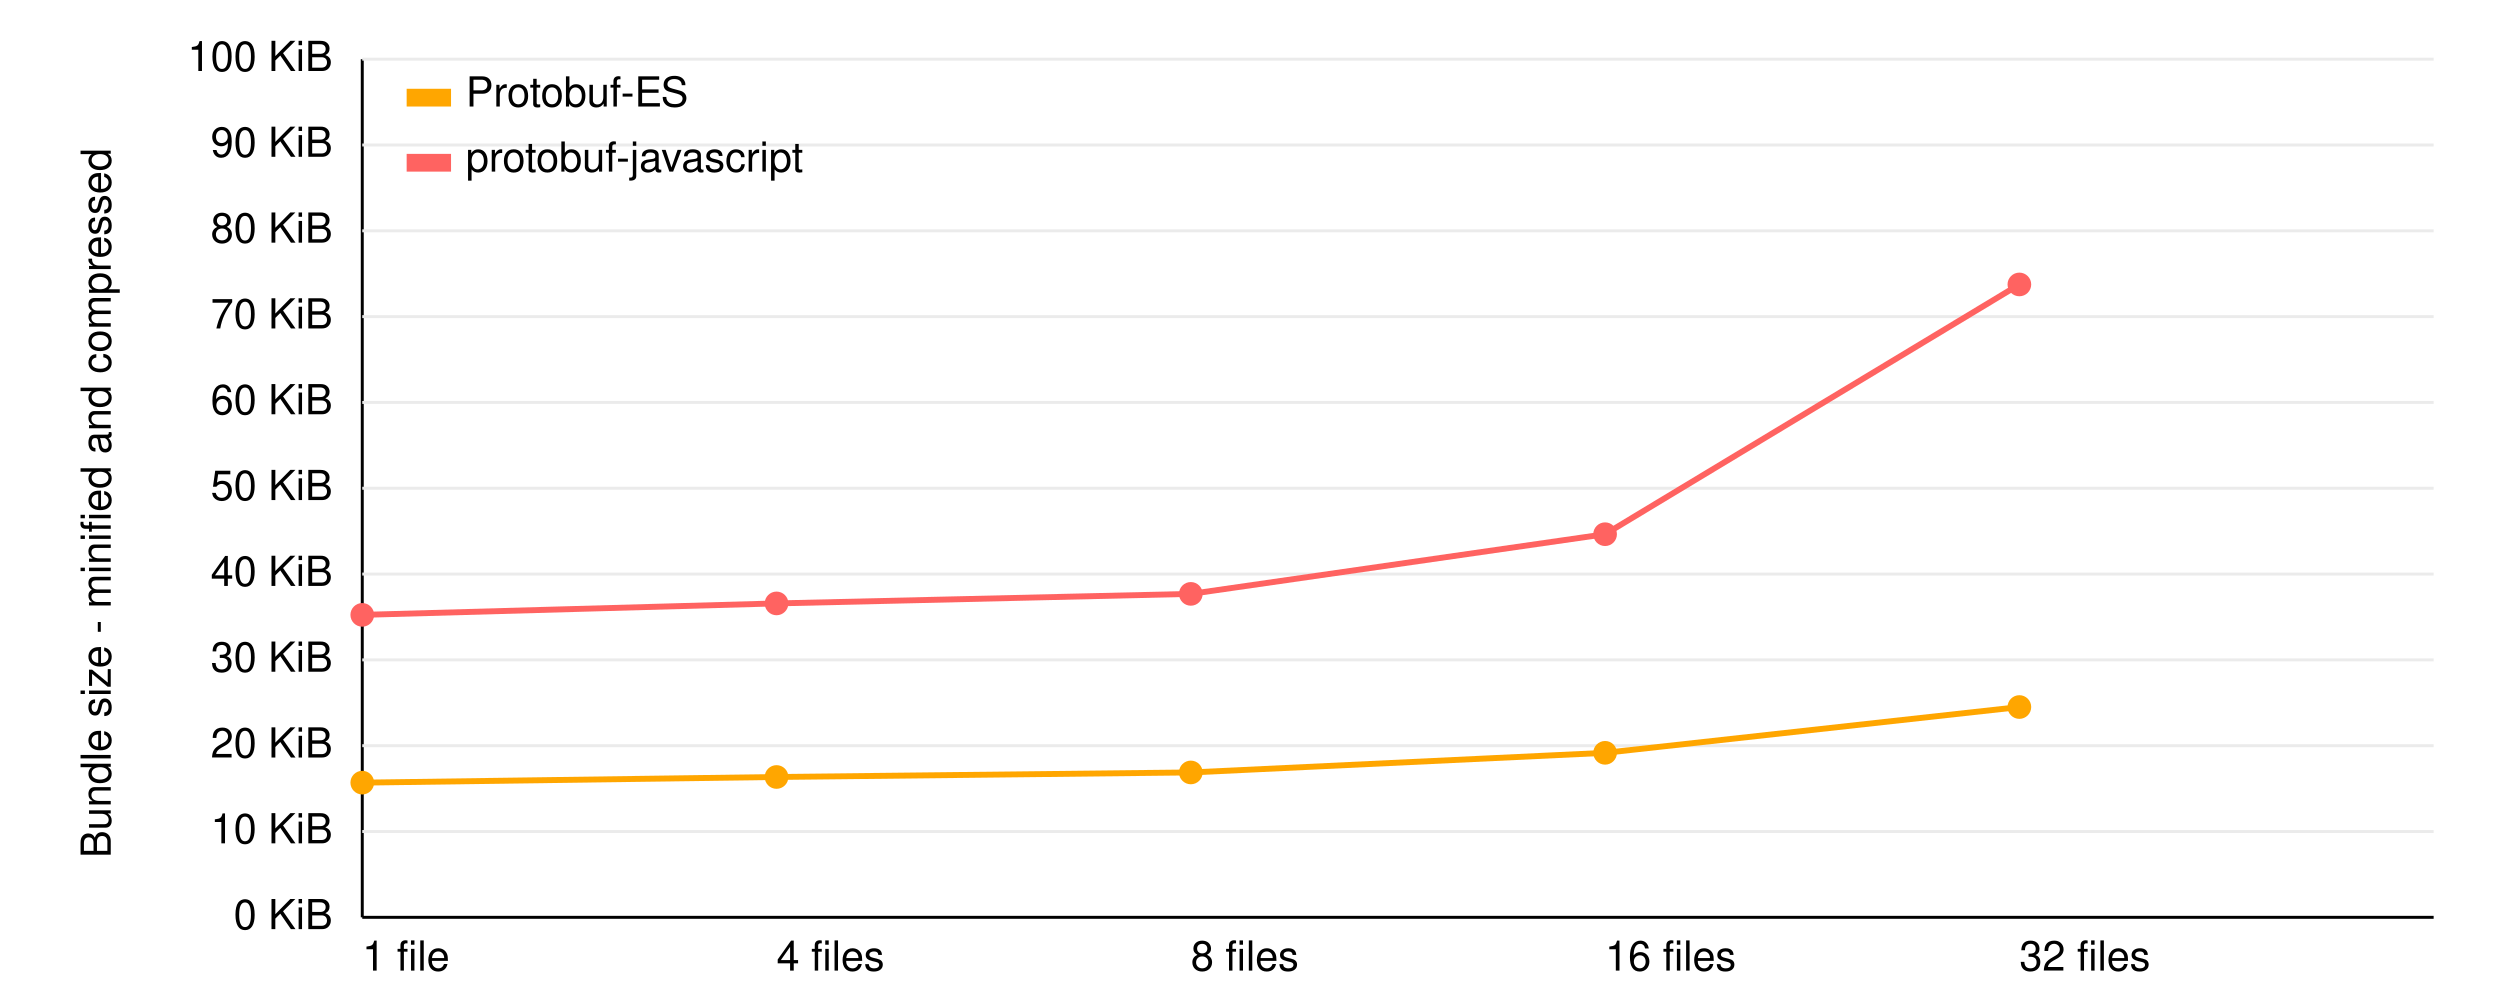
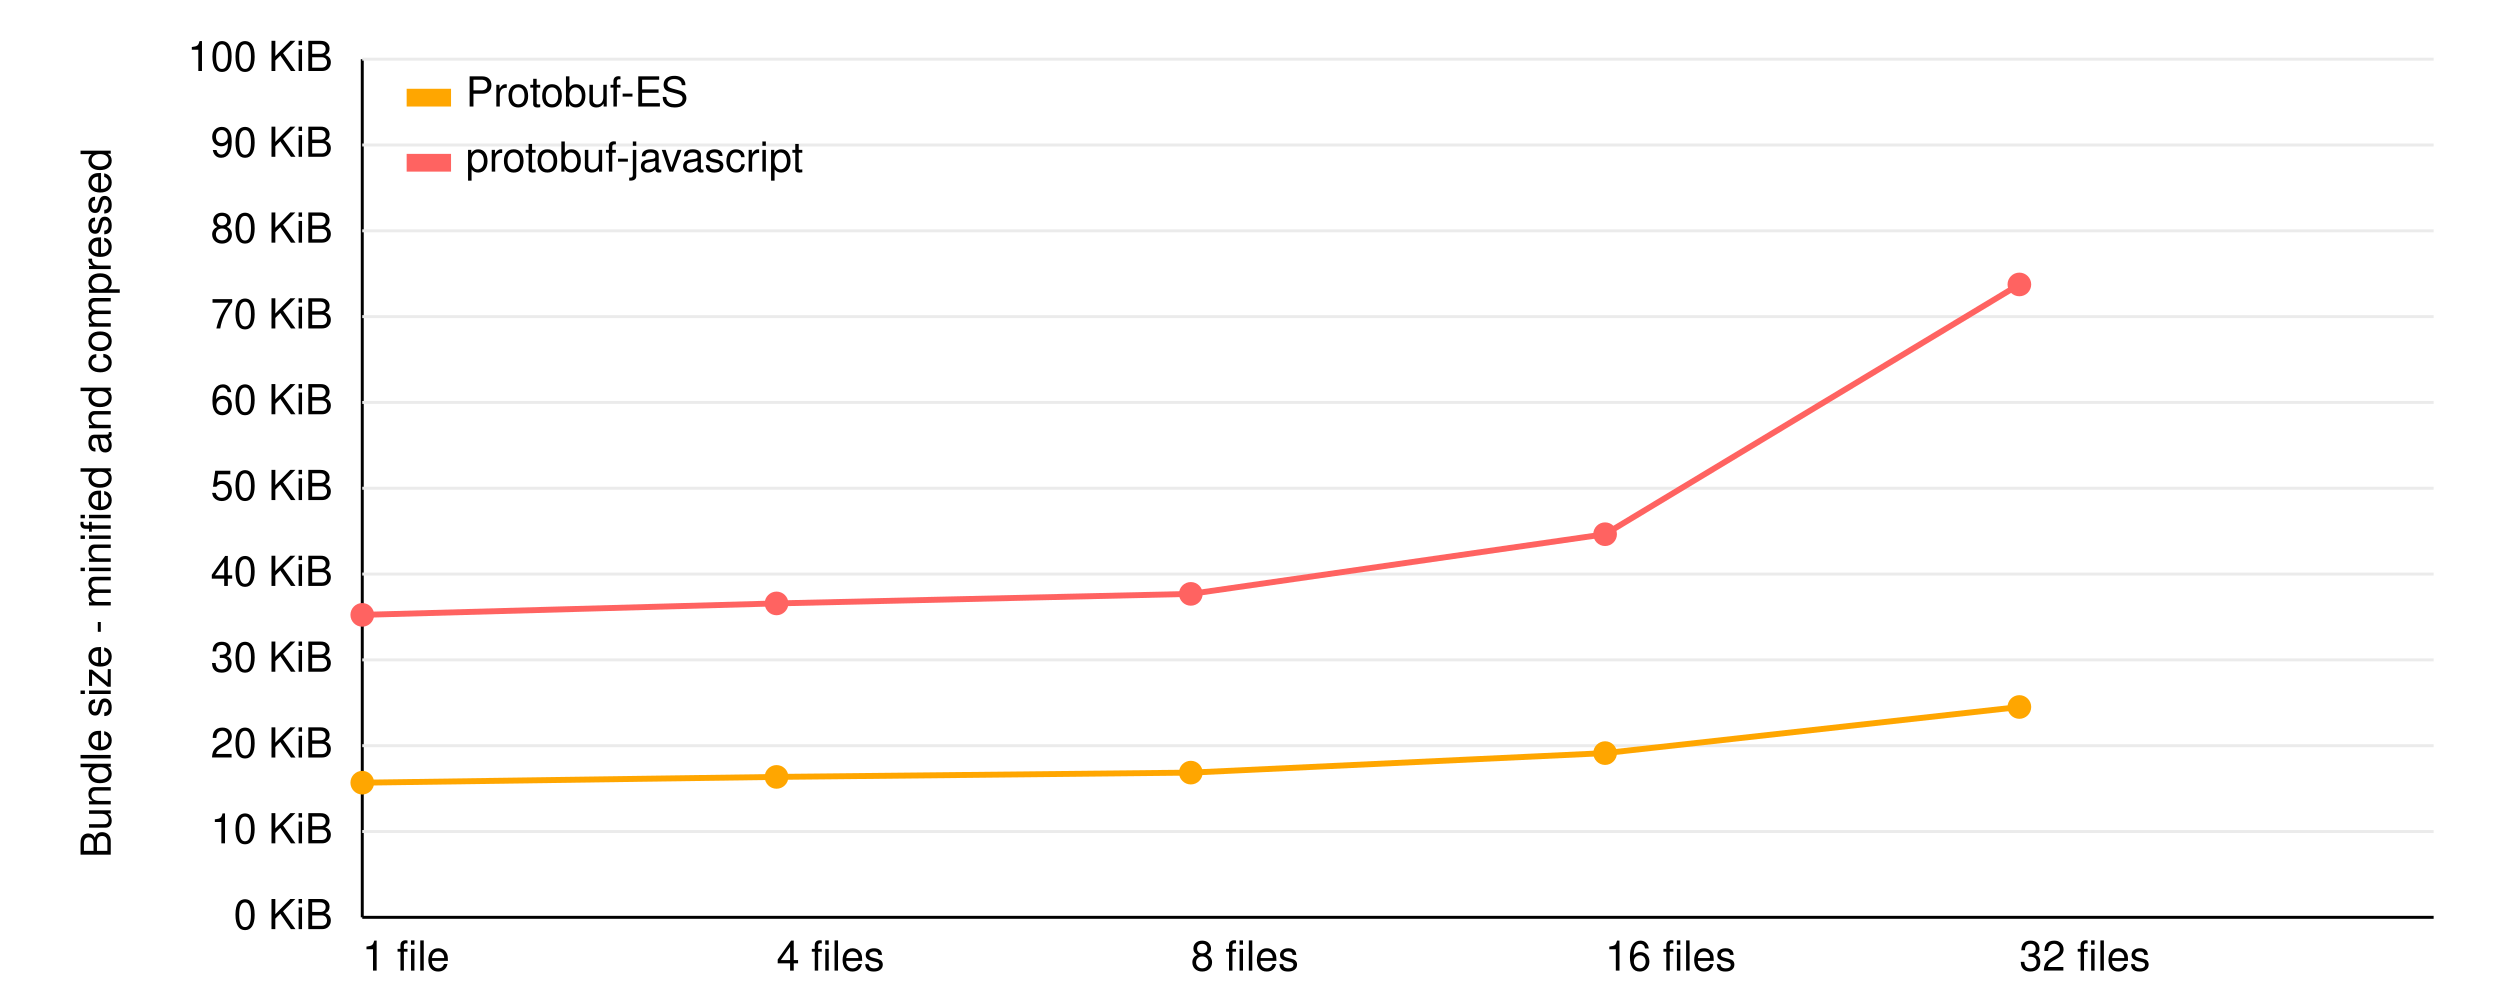
<svg xmlns="http://www.w3.org/2000/svg" version="1.1" width="820px" height="330px" viewBox="0 0 820 340" class="chart">
  <style>
      
      text {
        font: 14px Verdana, Helvetica, Arial, sans-serif;
      }
      
    </style>
  <g transform="translate(110,310)">
    <line y1="0" x2="700" stroke="black" />
    <text x="0" y="18" text-anchor="start">1 file</text>
    <text x="140" y="18" text-anchor="start">4 files</text>
    <text x="280" y="18" text-anchor="start">8 files</text>
    <text x="420" y="18" text-anchor="start">16 files</text>
    <text x="560" y="18" text-anchor="start">32 files</text>
  </g>
  <g transform="translate(110, 20)">
    <line x1="0" x2="0" y1="0" y2="290" stroke="black" />
    <g transform="rotate(-90), translate(-150,-85)">
      <text text-anchor="middle">Bundle size - minified and compressed</text>
    </g>
    <text x="-10" y="4" text-anchor="end">100 KiB</text>
    <line x1="0" x2="700" y1="0" y2="0" stroke="#ebebeb" />
    <text x="-10" y="33" text-anchor="end">90 KiB</text>
    <line x1="0" x2="700" y1="29" y2="29" stroke="#ebebeb" />
    <text x="-10" y="62" text-anchor="end">80 KiB</text>
    <line x1="0" x2="700" y1="58" y2="58" stroke="#ebebeb" />
    <text x="-10" y="91" text-anchor="end">70 KiB</text>
    <line x1="0" x2="700" y1="87" y2="87" stroke="#ebebeb" />
    <text x="-10" y="120" text-anchor="end">60 KiB</text>
    <line x1="0" x2="700" y1="116" y2="116" stroke="#ebebeb" />
    <text x="-10" y="149" text-anchor="end">50 KiB</text>
    <line x1="0" x2="700" y1="145" y2="145" stroke="#ebebeb" />
    <text x="-10" y="178" text-anchor="end">40 KiB</text>
    <line x1="0" x2="700" y1="174" y2="174" stroke="#ebebeb" />
    <text x="-10" y="207" text-anchor="end">30 KiB</text>
    <line x1="0" x2="700" y1="203" y2="203" stroke="#ebebeb" />
    <text x="-10" y="236" text-anchor="end">20 KiB</text>
    <line x1="0" x2="700" y1="232" y2="232" stroke="#ebebeb" />
    <text x="-10" y="265" text-anchor="end">10 KiB</text>
    <line x1="0" x2="700" y1="261" y2="261" stroke="#ebebeb" />
    <text x="-10" y="294" text-anchor="end">0 KiB</text>
  </g>
  <g transform="translate(110, 20)">
-     <polyline fill="none" stroke="#ffa600" stroke-width="2" points="0,244.486 140,242.575 280,241.04 420,234.407 560,218.933">
+     <polyline fill="none" stroke="#ffa600" stroke-width="2" points="0,244.501 140,242.549 280,241.099 420,234.504 560,218.919">
    </polyline>
-     <circle cx="0" cy="244.486" r="4" fill="#ffa600" />
-     <circle cx="140" cy="242.575" r="4" fill="#ffa600" />
-     <circle cx="280" cy="241.04" r="4" fill="#ffa600" />
-     <circle cx="420" cy="234.407" r="4" fill="#ffa600" />
-     <circle cx="560" cy="218.933" r="4" fill="#ffa600" />
+     <circle cx="0" cy="244.501" r="4" fill="#ffa600" />
+     <circle cx="140" cy="242.549" r="4" fill="#ffa600" />
+     <circle cx="280" cy="241.099" r="4" fill="#ffa600" />
+     <circle cx="420" cy="234.504" r="4" fill="#ffa600" />
+     <circle cx="560" cy="218.919" r="4" fill="#ffa600" />
  </g>
  <g transform="translate(110, 20)">
    <polyline fill="none" stroke="#ff6361" stroke-width="2" points="0,187.789 140,183.918 280,180.695 420,160.528 560,76.125">
    </polyline>
    <circle cx="0" cy="187.789" r="4" fill="#ff6361" />
    <circle cx="140" cy="183.918" r="4" fill="#ff6361" />
    <circle cx="280" cy="180.695" r="4" fill="#ff6361" />
    <circle cx="420" cy="160.528" r="4" fill="#ff6361" />
    <circle cx="560" cy="76.125" r="4" fill="#ff6361" />
  </g>
  <g transform="translate(125, 30)">
    <g transform="translate(0, 0)">
      <rect width="15" height="6" fill="#ffa600" />
      <text x="20" y="6">Protobuf-ES</text>
    </g>
    <g transform="translate(0, 22)">
      <rect width="15" height="6" fill="#ff6361" />
      <text x="20" y="6">protobuf-javascript</text>
    </g>
  </g>
</svg>
